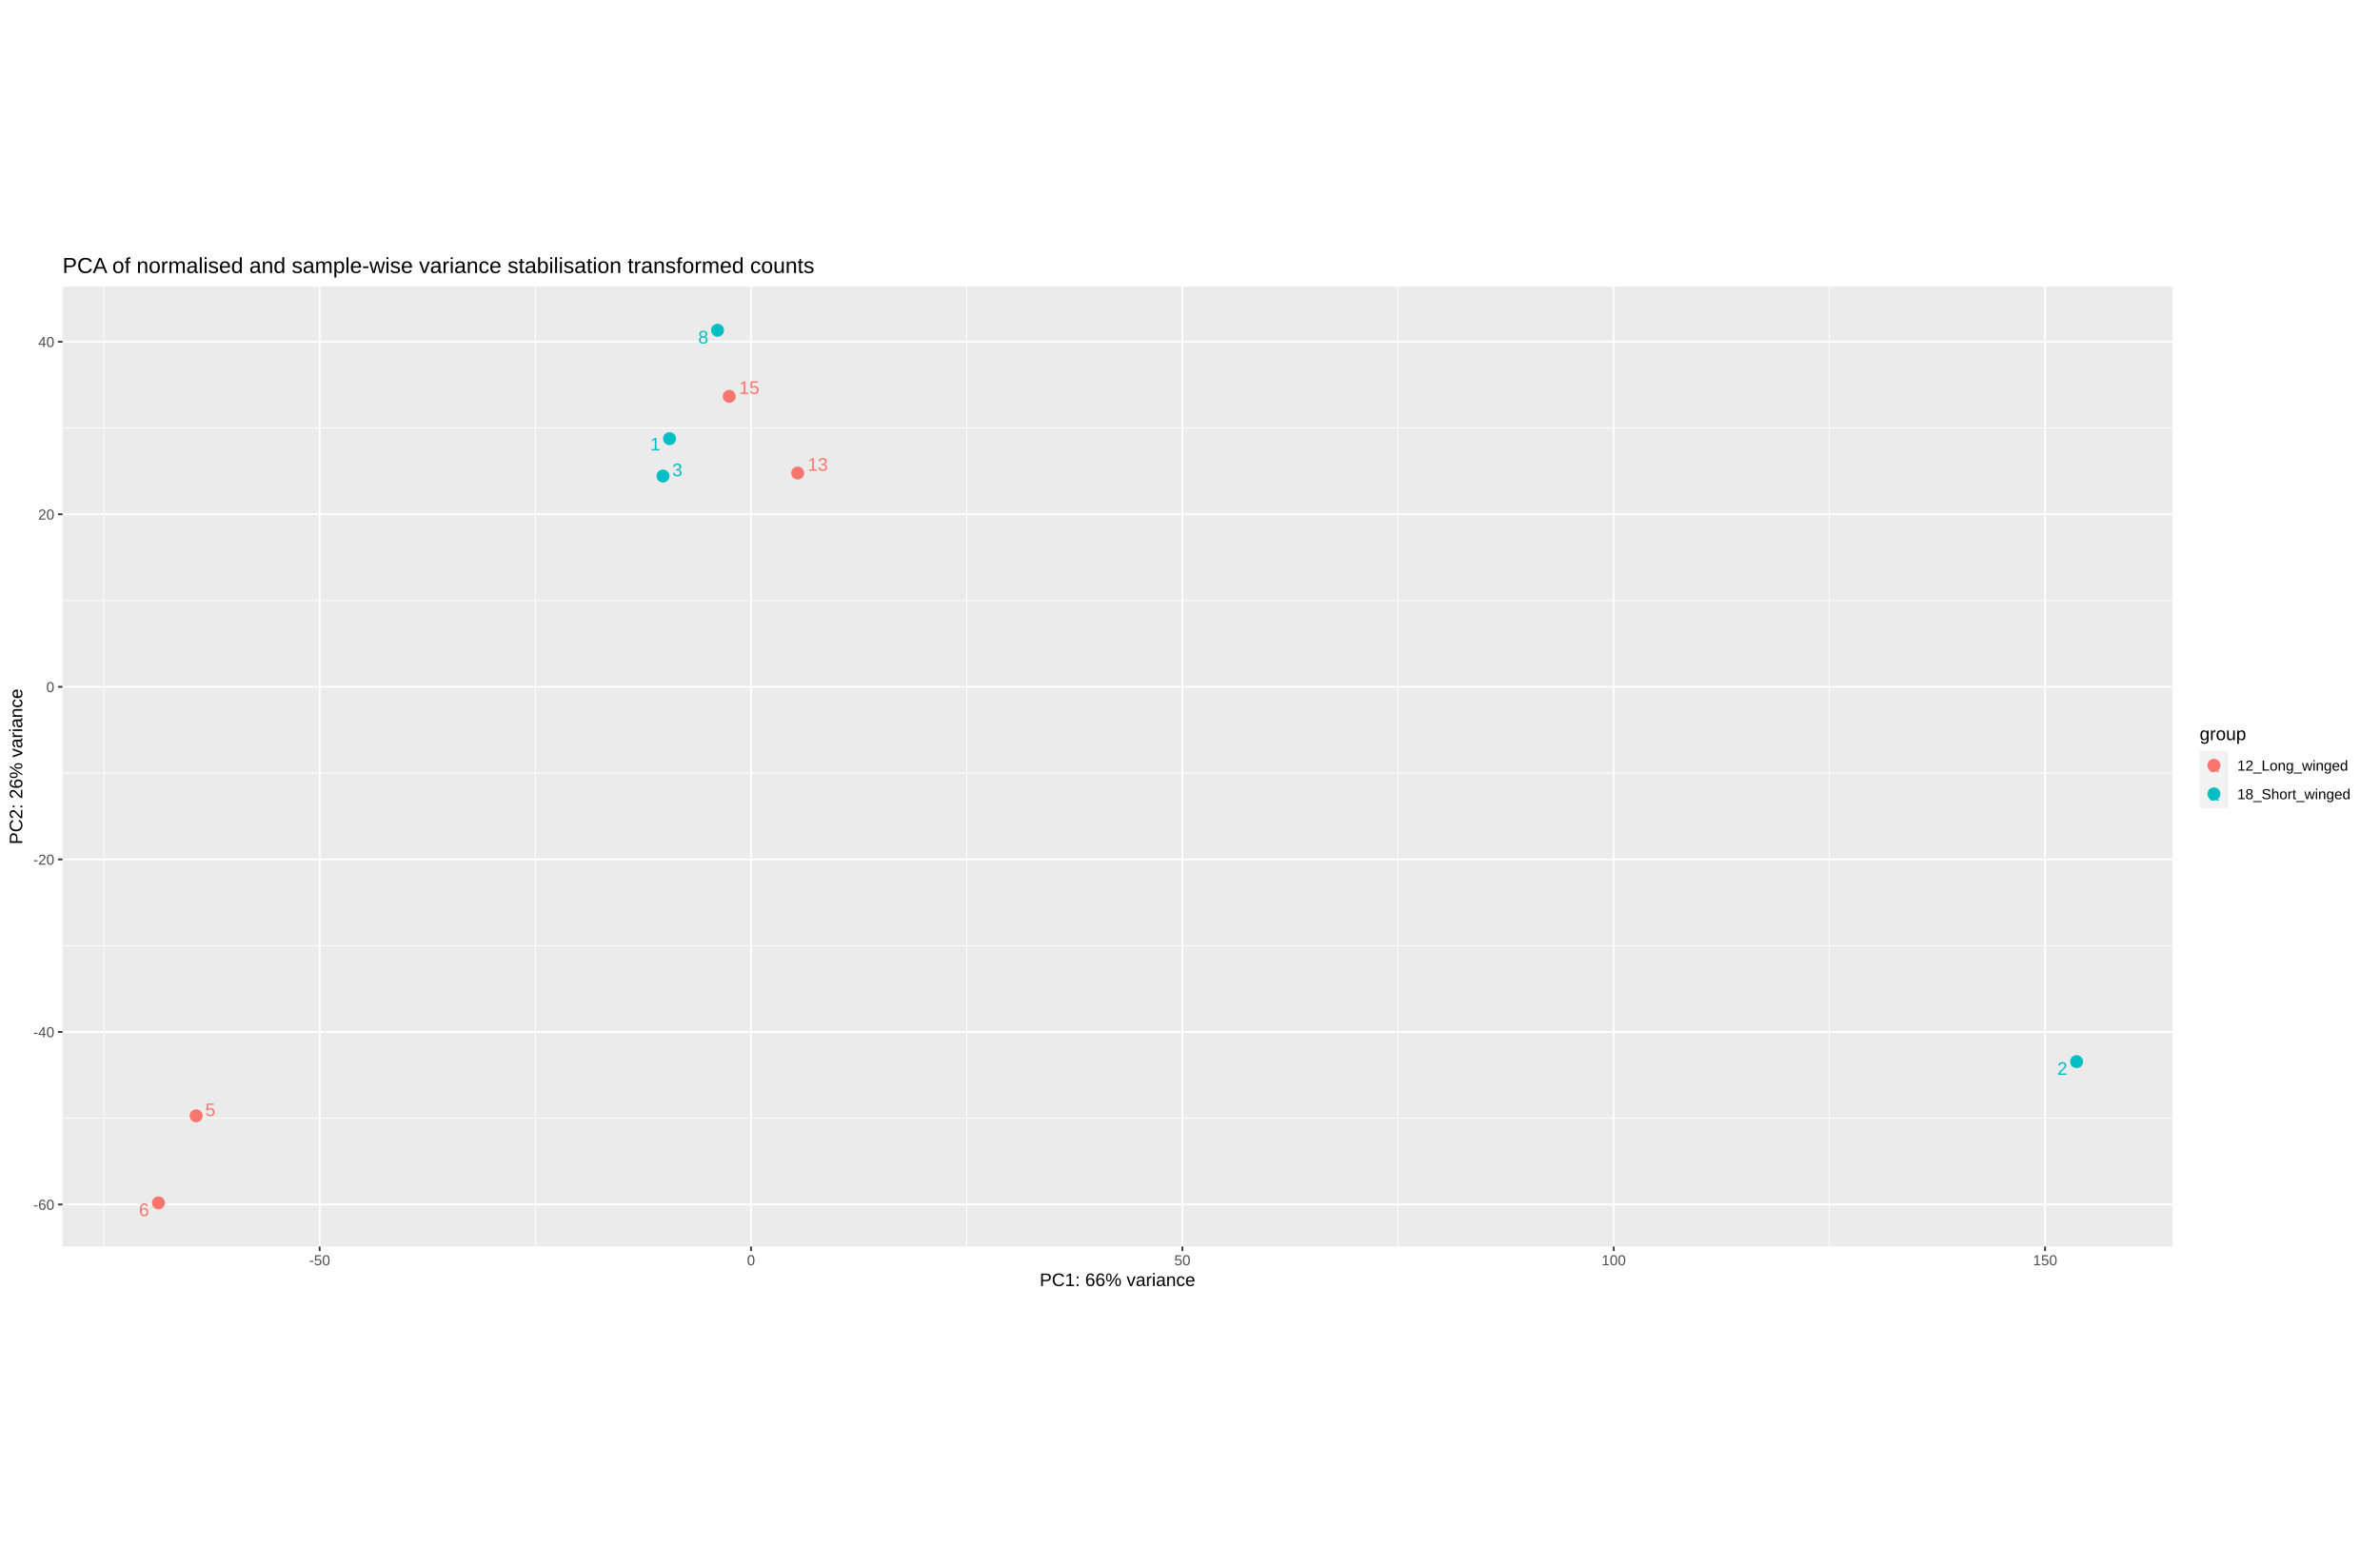
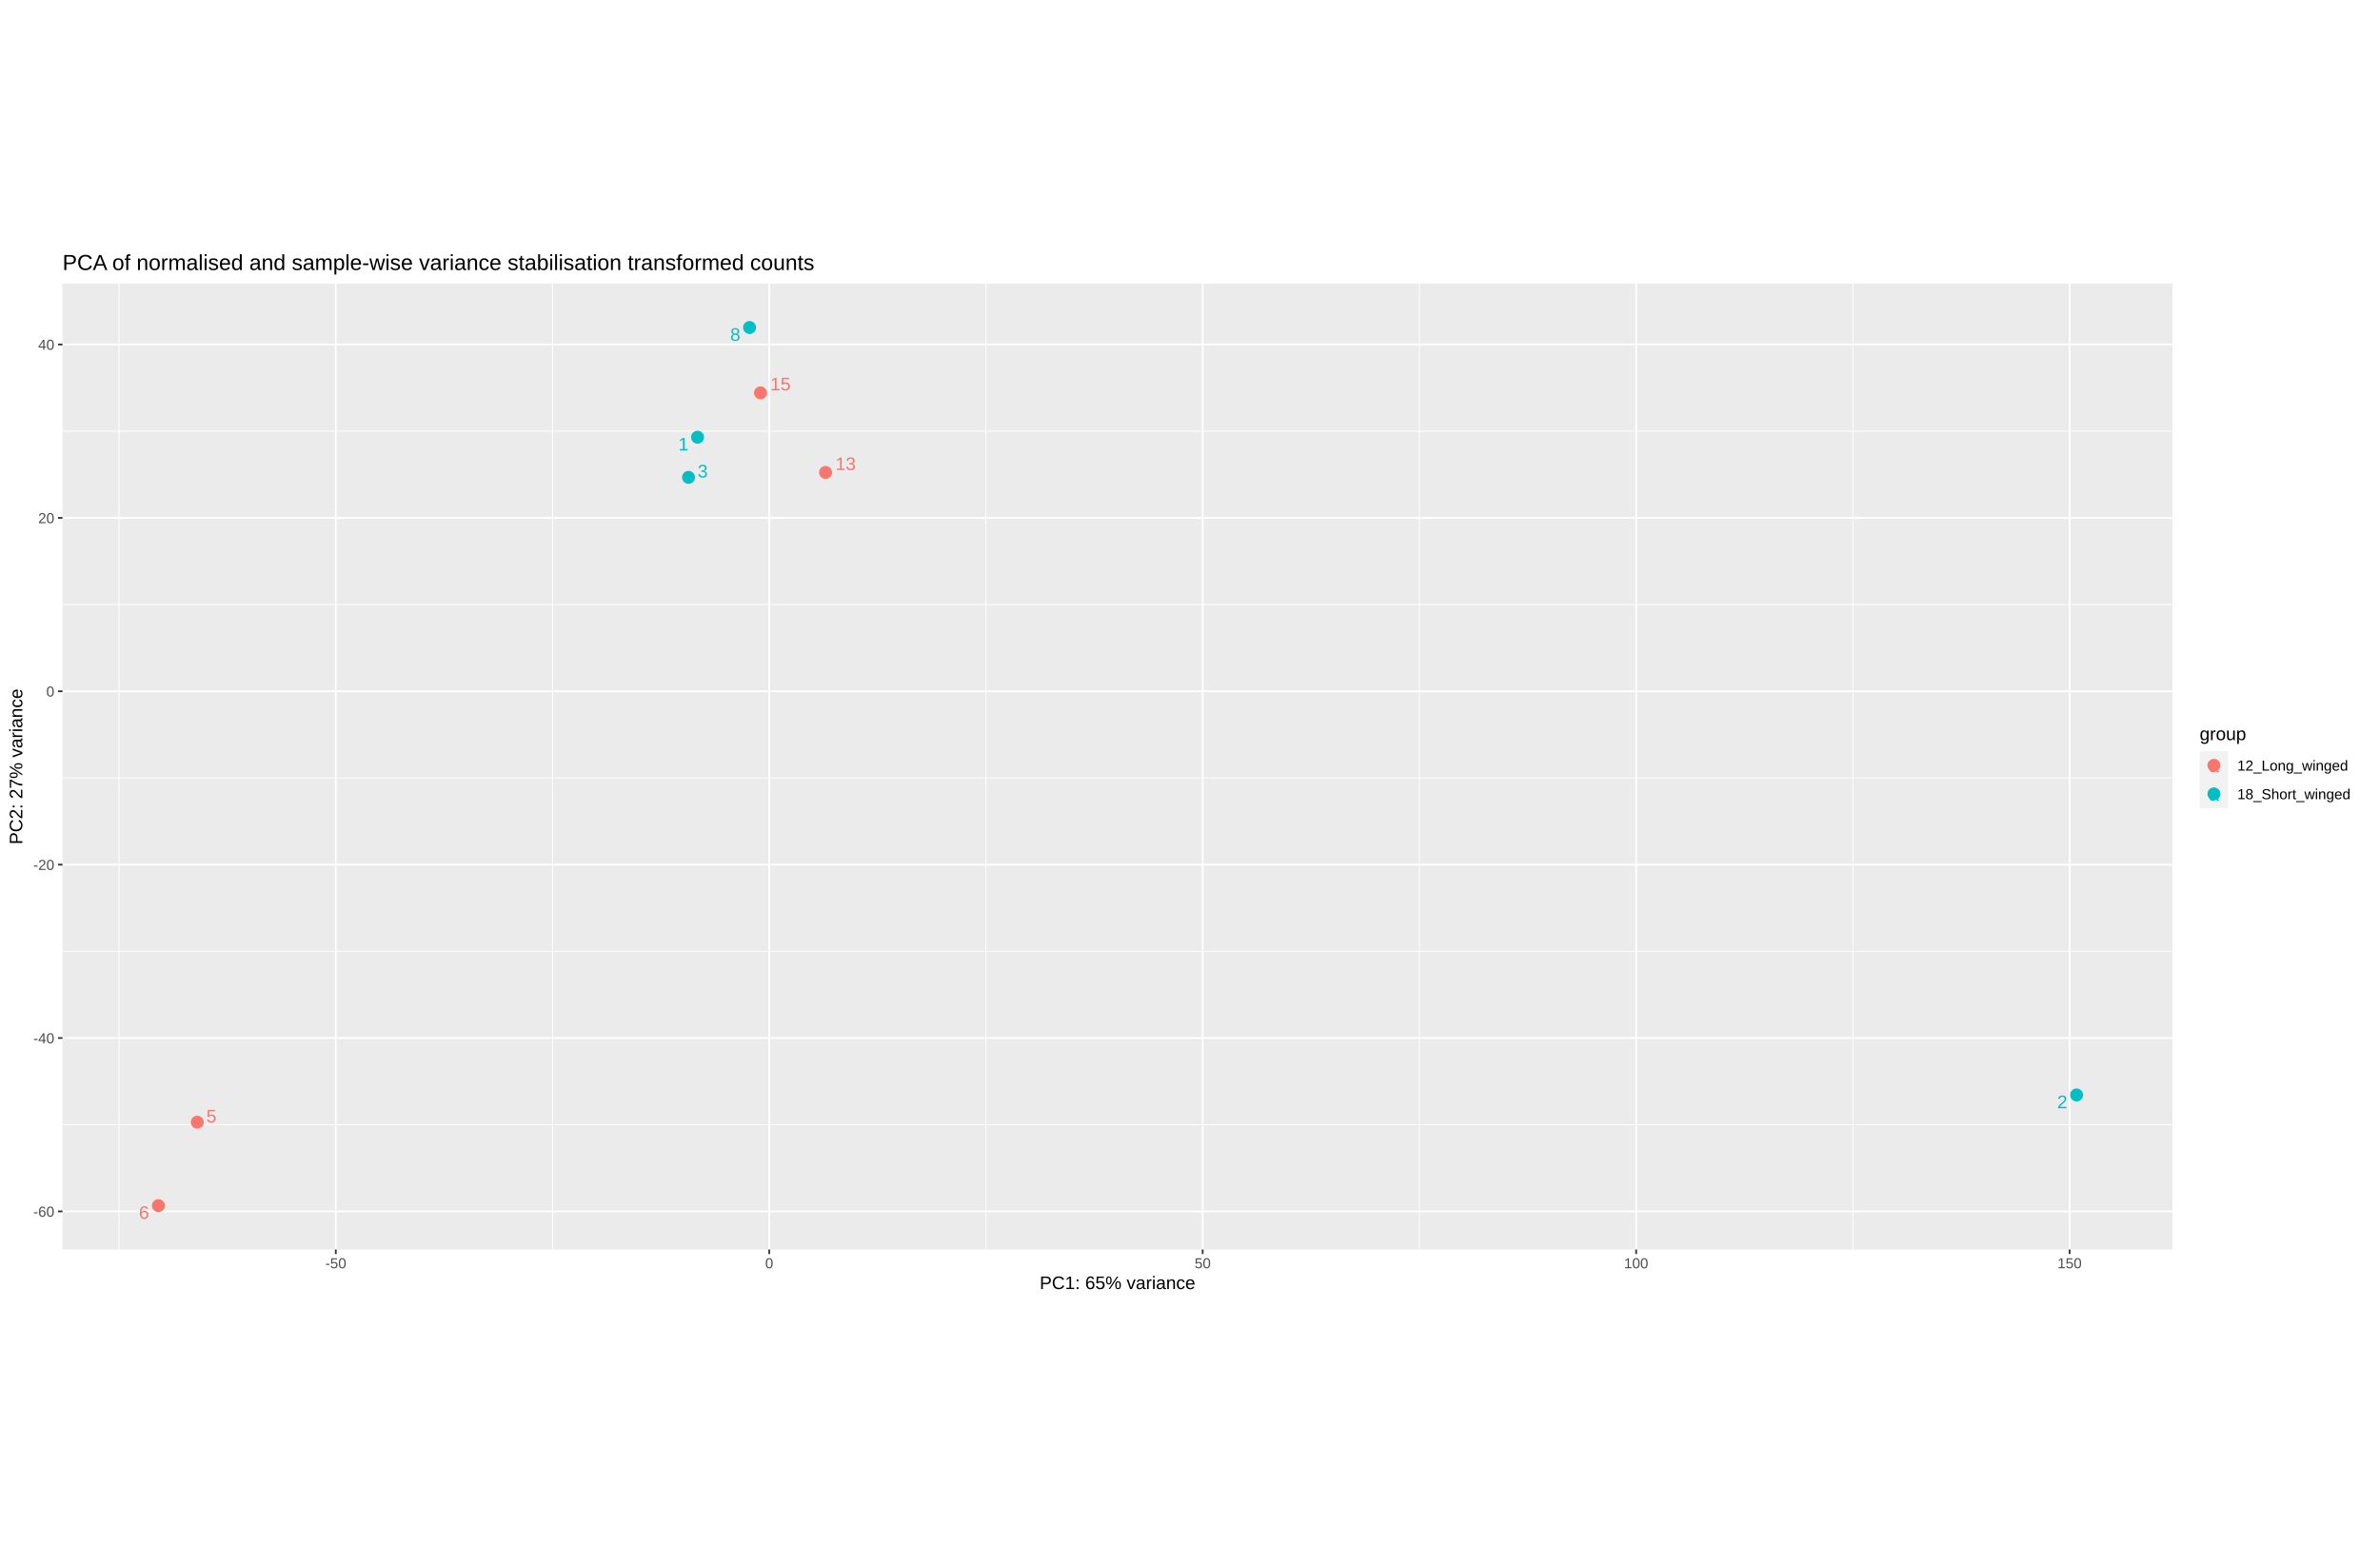
<svg xmlns="http://www.w3.org/2000/svg" class="svglite" width="1440.00pt" height="936.00pt" viewBox="0 0 1440.00 936.00">
  <defs>
    <style type="text/css">
    .svglite line, .svglite polyline, .svglite polygon, .svglite path, .svglite rect, .svglite circle {
      fill: none;
      stroke: #000000;
      stroke-linecap: round;
      stroke-linejoin: round;
      stroke-miterlimit: 10.00;
    }
  </style>
  </defs>
  <rect width="100%" height="100%" style="stroke: none; fill: #FFFFFF;" />
  <defs>
    <clipPath id="cpMC4wMHwxNDQwLjAwfDAuMDB8OTM2LjAw">
      <rect x="0.00" y="0.00" width="1440.00" height="936.00" />
    </clipPath>
  </defs>
  <g clip-path="url(#cpMC4wMHwxNDQwLjAwfDAuMDB8OTM2LjAw)">
</g>
  <defs>
-     <clipPath id="cpMC4wMHwxNDQwLjAwfDE1MC4xMHw3ODUuOTA=">
-       <rect x="0" y="150.10" width="1440.00" height="635.80" />
+     <clipPath id="cpMC4wMHwxNDQwLjAwfDE0OC4yOHw3ODcuNzI=">
+       <rect x="0" y="148.28" width="1440.00" height="639.43" />
    </clipPath>
  </defs>
-   <g clip-path="url(#cpMC4wMHwxNDQwLjAwfDE1MC4xMHw3ODUuOTA=)">
-     <rect x="0" y="150.10" width="1440.00" height="635.80" style="stroke-width: 1.07; stroke: #FFFFFF; fill: #FFFFFF;" />
+   <g clip-path="url(#cpMC4wMHwxNDQwLjAwfDE0OC4yOHw3ODcuNzI=)">
+     <rect x="0" y="148.28" width="1440.00" height="639.43" style="stroke-width: 1.07; stroke: #FFFFFF; fill: #FFFFFF;" />
  </g>
  <g clip-path="url(#cpMC4wMHwxNDQwLjAwfDAuMDB8OTM2LjAw)">
</g>
  <defs>
-     <clipPath id="cpMzcuODN8MTMxNC40NHwxNzMuNDJ8NzU0LjE5">
-       <rect x="37.83" y="173.42" width="1276.62" height="580.77" />
+     <clipPath id="cpMzcuODN8MTMxNC40NHwxNzEuNjF8NzU2LjAx">
+       <rect x="37.83" y="171.61" width="1276.62" height="584.40" />
    </clipPath>
  </defs>
-   <g clip-path="url(#cpMzcuODN8MTMxNC40NHwxNzMuNDJ8NzU0LjE5)">
-     <rect x="37.83" y="173.42" width="1276.62" height="580.77" style="stroke-width: 1.07; stroke: none; fill: #EBEBEB;" />
-     <polyline points="37.83,676.55 1314.44,676.55 " style="stroke-width: 0.53; stroke: #FFFFFF; stroke-linecap: butt;" />
-     <polyline points="37.83,572.16 1314.44,572.16 " style="stroke-width: 0.53; stroke: #FFFFFF; stroke-linecap: butt;" />
-     <polyline points="37.83,467.76 1314.44,467.76 " style="stroke-width: 0.53; stroke: #FFFFFF; stroke-linecap: butt;" />
-     <polyline points="37.83,363.36 1314.44,363.36 " style="stroke-width: 0.53; stroke: #FFFFFF; stroke-linecap: butt;" />
-     <polyline points="37.83,258.97 1314.44,258.97 " style="stroke-width: 0.53; stroke: #FFFFFF; stroke-linecap: butt;" />
-     <polyline points="62.92,754.19 62.92,173.42 " style="stroke-width: 0.53; stroke: #FFFFFF; stroke-linecap: butt;" />
-     <polyline points="323.91,754.19 323.91,173.42 " style="stroke-width: 0.53; stroke: #FFFFFF; stroke-linecap: butt;" />
-     <polyline points="584.90,754.19 584.90,173.42 " style="stroke-width: 0.53; stroke: #FFFFFF; stroke-linecap: butt;" />
-     <polyline points="845.88,754.19 845.88,173.42 " style="stroke-width: 0.53; stroke: #FFFFFF; stroke-linecap: butt;" />
-     <polyline points="1106.87,754.19 1106.87,173.42 " style="stroke-width: 0.53; stroke: #FFFFFF; stroke-linecap: butt;" />
-     <polyline points="37.83,728.75 1314.44,728.75 " style="stroke-width: 1.07; stroke: #FFFFFF; stroke-linecap: butt;" />
-     <polyline points="37.83,624.35 1314.44,624.35 " style="stroke-width: 1.07; stroke: #FFFFFF; stroke-linecap: butt;" />
-     <polyline points="37.83,519.96 1314.44,519.96 " style="stroke-width: 1.07; stroke: #FFFFFF; stroke-linecap: butt;" />
-     <polyline points="37.83,415.56 1314.44,415.56 " style="stroke-width: 1.07; stroke: #FFFFFF; stroke-linecap: butt;" />
-     <polyline points="37.83,311.17 1314.44,311.17 " style="stroke-width: 1.07; stroke: #FFFFFF; stroke-linecap: butt;" />
-     <polyline points="37.83,206.77 1314.44,206.77 " style="stroke-width: 1.07; stroke: #FFFFFF; stroke-linecap: butt;" />
-     <polyline points="193.41,754.19 193.41,173.42 " style="stroke-width: 1.07; stroke: #FFFFFF; stroke-linecap: butt;" />
-     <polyline points="454.40,754.19 454.40,173.42 " style="stroke-width: 1.07; stroke: #FFFFFF; stroke-linecap: butt;" />
-     <polyline points="715.39,754.19 715.39,173.42 " style="stroke-width: 1.07; stroke: #FFFFFF; stroke-linecap: butt;" />
-     <polyline points="976.38,754.19 976.38,173.42 " style="stroke-width: 1.07; stroke: #FFFFFF; stroke-linecap: butt;" />
-     <polyline points="1237.37,754.19 1237.37,173.42 " style="stroke-width: 1.07; stroke: #FFFFFF; stroke-linecap: butt;" />
-     <circle cx="118.68" cy="675.11" r="3.56" style="stroke-width: 0.71; stroke: #F8766D; fill: #F8766D;" />
-     <circle cx="95.85" cy="727.79" r="3.56" style="stroke-width: 0.71; stroke: #F8766D; fill: #F8766D;" />
-     <circle cx="482.64" cy="286.22" r="3.56" style="stroke-width: 0.71; stroke: #F8766D; fill: #F8766D;" />
-     <circle cx="441.23" cy="239.81" r="3.56" style="stroke-width: 0.71; stroke: #F8766D; fill: #F8766D;" />
-     <circle cx="405.11" cy="265.41" r="3.56" style="stroke-width: 0.71; stroke: #00BFC4; fill: #00BFC4;" />
-     <circle cx="1256.42" cy="642.32" r="3.56" style="stroke-width: 0.71; stroke: #00BFC4; fill: #00BFC4;" />
-     <circle cx="401.14" cy="288.02" r="3.56" style="stroke-width: 0.71; stroke: #00BFC4; fill: #00BFC4;" />
-     <circle cx="434.14" cy="199.82" r="3.56" style="stroke-width: 0.71; stroke: #00BFC4; fill: #00BFC4;" />
-     <text x="127.24" y="675.30" text-anchor="middle" style="font-size: 11.04px; fill: #F8766D; font-family: Arial;" textLength="7.02px" lengthAdjust="spacingAndGlyphs">5</text>
-     <text x="87.13" y="735.78" text-anchor="middle" style="font-size: 11.04px; fill: #F8766D; font-family: Arial;" textLength="7.02px" lengthAdjust="spacingAndGlyphs">6</text>
-     <text x="494.77" y="284.83" text-anchor="middle" style="font-size: 11.04px; fill: #F8766D; font-family: Arial;" textLength="14.04px" lengthAdjust="spacingAndGlyphs">13</text>
-     <text x="453.31" y="238.35" text-anchor="middle" style="font-size: 11.04px; fill: #F8766D; font-family: Arial;" textLength="14.04px" lengthAdjust="spacingAndGlyphs">15</text>
-     <text x="396.48" y="272.52" text-anchor="middle" style="font-size: 11.04px; fill: #00BFC4; font-family: Arial;" textLength="7.02px" lengthAdjust="spacingAndGlyphs">1</text>
-     <text x="1247.78" y="650.32" text-anchor="middle" style="font-size: 11.04px; fill: #00BFC4; font-family: Arial;" textLength="7.02px" lengthAdjust="spacingAndGlyphs">2</text>
-     <text x="409.80" y="288.14" text-anchor="middle" style="font-size: 11.04px; fill: #00BFC4; font-family: Arial;" textLength="7.02px" lengthAdjust="spacingAndGlyphs">3</text>
-     <text x="425.49" y="207.83" text-anchor="middle" style="font-size: 11.04px; fill: #00BFC4; font-family: Arial;" textLength="7.02px" lengthAdjust="spacingAndGlyphs">8</text>
+   <g clip-path="url(#cpMzcuODN8MTMxNC40NHwxNzEuNjF8NzU2LjAx)">
+     <rect x="37.83" y="171.61" width="1276.62" height="584.40" style="stroke-width: 1.07; stroke: none; fill: #EBEBEB;" />
+     <polyline points="37.83,680.50 1314.44,680.50 " style="stroke-width: 0.53; stroke: #FFFFFF; stroke-linecap: butt;" />
+     <polyline points="37.83,575.60 1314.44,575.60 " style="stroke-width: 0.53; stroke: #FFFFFF; stroke-linecap: butt;" />
+     <polyline points="37.83,470.69 1314.44,470.69 " style="stroke-width: 0.53; stroke: #FFFFFF; stroke-linecap: butt;" />
+     <polyline points="37.83,365.79 1314.44,365.79 " style="stroke-width: 0.53; stroke: #FFFFFF; stroke-linecap: butt;" />
+     <polyline points="37.83,260.89 1314.44,260.89 " style="stroke-width: 0.53; stroke: #FFFFFF; stroke-linecap: butt;" />
+     <polyline points="72.04,756.01 72.04,171.61 " style="stroke-width: 0.53; stroke: #FFFFFF; stroke-linecap: butt;" />
+     <polyline points="334.30,756.01 334.30,171.61 " style="stroke-width: 0.53; stroke: #FFFFFF; stroke-linecap: butt;" />
+     <polyline points="596.55,756.01 596.55,171.61 " style="stroke-width: 0.53; stroke: #FFFFFF; stroke-linecap: butt;" />
+     <polyline points="858.81,756.01 858.81,171.61 " style="stroke-width: 0.53; stroke: #FFFFFF; stroke-linecap: butt;" />
+     <polyline points="1121.07,756.01 1121.07,171.61 " style="stroke-width: 0.53; stroke: #FFFFFF; stroke-linecap: butt;" />
+     <polyline points="37.83,732.95 1314.44,732.95 " style="stroke-width: 1.07; stroke: #FFFFFF; stroke-linecap: butt;" />
+     <polyline points="37.83,628.05 1314.44,628.05 " style="stroke-width: 1.07; stroke: #FFFFFF; stroke-linecap: butt;" />
+     <polyline points="37.83,523.15 1314.44,523.15 " style="stroke-width: 1.07; stroke: #FFFFFF; stroke-linecap: butt;" />
+     <polyline points="37.83,418.24 1314.44,418.24 " style="stroke-width: 1.07; stroke: #FFFFFF; stroke-linecap: butt;" />
+     <polyline points="37.83,313.34 1314.44,313.34 " style="stroke-width: 1.07; stroke: #FFFFFF; stroke-linecap: butt;" />
+     <polyline points="37.83,208.44 1314.44,208.44 " style="stroke-width: 1.07; stroke: #FFFFFF; stroke-linecap: butt;" />
+     <polyline points="203.17,756.01 203.17,171.61 " style="stroke-width: 1.07; stroke: #FFFFFF; stroke-linecap: butt;" />
+     <polyline points="465.42,756.01 465.42,171.61 " style="stroke-width: 1.07; stroke: #FFFFFF; stroke-linecap: butt;" />
+     <polyline points="727.68,756.01 727.68,171.61 " style="stroke-width: 1.07; stroke: #FFFFFF; stroke-linecap: butt;" />
+     <polyline points="989.94,756.01 989.94,171.61 " style="stroke-width: 1.07; stroke: #FFFFFF; stroke-linecap: butt;" />
+     <polyline points="1252.20,756.01 1252.20,171.61 " style="stroke-width: 1.07; stroke: #FFFFFF; stroke-linecap: butt;" />
+     <circle cx="119.35" cy="678.97" r="3.56" style="stroke-width: 0.71; stroke: #F8766D; fill: #F8766D;" />
+     <circle cx="95.85" cy="729.45" r="3.56" style="stroke-width: 0.71; stroke: #F8766D; fill: #F8766D;" />
+     <circle cx="499.50" cy="285.84" r="3.56" style="stroke-width: 0.71; stroke: #F8766D; fill: #F8766D;" />
+     <circle cx="460.13" cy="237.69" r="3.56" style="stroke-width: 0.71; stroke: #F8766D; fill: #F8766D;" />
+     <circle cx="422.04" cy="264.53" r="3.56" style="stroke-width: 0.71; stroke: #00BFC4; fill: #00BFC4;" />
+     <circle cx="1256.42" cy="662.48" r="3.56" style="stroke-width: 0.71; stroke: #00BFC4; fill: #00BFC4;" />
+     <circle cx="416.60" cy="288.81" r="3.56" style="stroke-width: 0.71; stroke: #00BFC4; fill: #00BFC4;" />
+     <circle cx="453.52" cy="198.17" r="3.56" style="stroke-width: 0.71; stroke: #00BFC4; fill: #00BFC4;" />
+     <text x="127.91" y="679.13" text-anchor="middle" style="font-size: 11.04px; fill: #F8766D; font-family: Arial;" textLength="7.02px" lengthAdjust="spacingAndGlyphs">5</text>
+     <text x="87.13" y="737.46" text-anchor="middle" style="font-size: 11.04px; fill: #F8766D; font-family: Arial;" textLength="7.02px" lengthAdjust="spacingAndGlyphs">6</text>
+     <text x="511.63" y="284.41" text-anchor="middle" style="font-size: 11.04px; fill: #F8766D; font-family: Arial;" textLength="14.04px" lengthAdjust="spacingAndGlyphs">13</text>
+     <text x="472.21" y="236.18" text-anchor="middle" style="font-size: 11.04px; fill: #F8766D; font-family: Arial;" textLength="14.04px" lengthAdjust="spacingAndGlyphs">15</text>
+     <text x="413.49" y="272.52" text-anchor="middle" style="font-size: 11.04px; fill: #00BFC4; font-family: Arial;" textLength="7.02px" lengthAdjust="spacingAndGlyphs">1</text>
+     <text x="1247.77" y="670.52" text-anchor="middle" style="font-size: 11.04px; fill: #00BFC4; font-family: Arial;" textLength="7.02px" lengthAdjust="spacingAndGlyphs">2</text>
+     <text x="425.17" y="288.91" text-anchor="middle" style="font-size: 11.04px; fill: #00BFC4; font-family: Arial;" textLength="7.02px" lengthAdjust="spacingAndGlyphs">3</text>
+     <text x="444.88" y="206.20" text-anchor="middle" style="font-size: 11.04px; fill: #00BFC4; font-family: Arial;" textLength="7.02px" lengthAdjust="spacingAndGlyphs">8</text>
  </g>
  <g clip-path="url(#cpMC4wMHwxNDQwLjAwfDAuMDB8OTM2LjAw)">
-     <text x="32.89" y="731.96" text-anchor="end" style="font-size: 8.80px; fill: #4D4D4D; font-family: Arial;" textLength="14.36px" lengthAdjust="spacingAndGlyphs">-60</text>
-     <text x="32.89" y="627.56" text-anchor="end" style="font-size: 8.80px; fill: #4D4D4D; font-family: Arial;" textLength="14.36px" lengthAdjust="spacingAndGlyphs">-40</text>
-     <text x="32.89" y="523.17" text-anchor="end" style="font-size: 8.80px; fill: #4D4D4D; font-family: Arial;" textLength="14.36px" lengthAdjust="spacingAndGlyphs">-20</text>
-     <text x="32.89" y="418.77" text-anchor="end" style="font-size: 8.80px; fill: #4D4D4D; font-family: Arial;" textLength="5.59px" lengthAdjust="spacingAndGlyphs">0</text>
-     <text x="32.89" y="314.37" text-anchor="end" style="font-size: 8.80px; fill: #4D4D4D; font-family: Arial;" textLength="11.19px" lengthAdjust="spacingAndGlyphs">20</text>
-     <text x="32.89" y="209.98" text-anchor="end" style="font-size: 8.80px; fill: #4D4D4D; font-family: Arial;" textLength="11.19px" lengthAdjust="spacingAndGlyphs">40</text>
-     <polyline points="35.09,728.75 37.83,728.75 " style="stroke-width: 1.07; stroke: #333333; stroke-linecap: butt;" />
-     <polyline points="35.09,624.35 37.83,624.35 " style="stroke-width: 1.07; stroke: #333333; stroke-linecap: butt;" />
-     <polyline points="35.09,519.96 37.83,519.96 " style="stroke-width: 1.07; stroke: #333333; stroke-linecap: butt;" />
-     <polyline points="35.09,415.56 37.83,415.56 " style="stroke-width: 1.07; stroke: #333333; stroke-linecap: butt;" />
-     <polyline points="35.09,311.17 37.83,311.17 " style="stroke-width: 1.07; stroke: #333333; stroke-linecap: butt;" />
-     <polyline points="35.09,206.77 37.83,206.77 " style="stroke-width: 1.07; stroke: #333333; stroke-linecap: butt;" />
-     <polyline points="193.41,756.93 193.41,754.19 " style="stroke-width: 1.07; stroke: #333333; stroke-linecap: butt;" />
-     <polyline points="454.40,756.93 454.40,754.19 " style="stroke-width: 1.07; stroke: #333333; stroke-linecap: butt;" />
-     <polyline points="715.39,756.93 715.39,754.19 " style="stroke-width: 1.07; stroke: #333333; stroke-linecap: butt;" />
-     <polyline points="976.38,756.93 976.38,754.19 " style="stroke-width: 1.07; stroke: #333333; stroke-linecap: butt;" />
-     <polyline points="1237.37,756.93 1237.37,754.19 " style="stroke-width: 1.07; stroke: #333333; stroke-linecap: butt;" />
-     <text x="193.41" y="765.54" text-anchor="middle" style="font-size: 8.80px; fill: #4D4D4D; font-family: Arial;" textLength="14.36px" lengthAdjust="spacingAndGlyphs">-50</text>
-     <text x="454.40" y="765.54" text-anchor="middle" style="font-size: 8.80px; fill: #4D4D4D; font-family: Arial;" textLength="5.59px" lengthAdjust="spacingAndGlyphs">0</text>
-     <text x="715.39" y="765.54" text-anchor="middle" style="font-size: 8.80px; fill: #4D4D4D; font-family: Arial;" textLength="11.19px" lengthAdjust="spacingAndGlyphs">50</text>
-     <text x="976.38" y="765.54" text-anchor="middle" style="font-size: 8.80px; fill: #4D4D4D; font-family: Arial;" textLength="16.78px" lengthAdjust="spacingAndGlyphs">100</text>
-     <text x="1237.37" y="765.54" text-anchor="middle" style="font-size: 8.80px; fill: #4D4D4D; font-family: Arial;" textLength="16.78px" lengthAdjust="spacingAndGlyphs">150</text>
-     <text x="676.13" y="778.13" text-anchor="middle" style="font-size: 11.00px; font-family: Arial;" textLength="103.82px" lengthAdjust="spacingAndGlyphs">PC1: 66% variance</text>
-     <text transform="translate(13.50,463.81) rotate(-90)" text-anchor="middle" style="font-size: 11.00px; font-family: Arial;" textLength="103.82px" lengthAdjust="spacingAndGlyphs">PC2: 26% variance</text>
+     <text x="32.89" y="736.16" text-anchor="end" style="font-size: 8.80px; fill: #4D4D4D; font-family: Arial;" textLength="14.36px" lengthAdjust="spacingAndGlyphs">-60</text>
+     <text x="32.89" y="631.26" text-anchor="end" style="font-size: 8.80px; fill: #4D4D4D; font-family: Arial;" textLength="14.36px" lengthAdjust="spacingAndGlyphs">-40</text>
+     <text x="32.89" y="526.35" text-anchor="end" style="font-size: 8.80px; fill: #4D4D4D; font-family: Arial;" textLength="14.36px" lengthAdjust="spacingAndGlyphs">-20</text>
+     <text x="32.89" y="421.45" text-anchor="end" style="font-size: 8.80px; fill: #4D4D4D; font-family: Arial;" textLength="5.59px" lengthAdjust="spacingAndGlyphs">0</text>
+     <text x="32.89" y="316.55" text-anchor="end" style="font-size: 8.80px; fill: #4D4D4D; font-family: Arial;" textLength="11.19px" lengthAdjust="spacingAndGlyphs">20</text>
+     <text x="32.89" y="211.64" text-anchor="end" style="font-size: 8.80px; fill: #4D4D4D; font-family: Arial;" textLength="11.19px" lengthAdjust="spacingAndGlyphs">40</text>
+     <polyline points="35.09,732.95 37.83,732.95 " style="stroke-width: 1.07; stroke: #333333; stroke-linecap: butt;" />
+     <polyline points="35.09,628.05 37.83,628.05 " style="stroke-width: 1.07; stroke: #333333; stroke-linecap: butt;" />
+     <polyline points="35.09,523.15 37.83,523.15 " style="stroke-width: 1.07; stroke: #333333; stroke-linecap: butt;" />
+     <polyline points="35.09,418.24 37.83,418.24 " style="stroke-width: 1.07; stroke: #333333; stroke-linecap: butt;" />
+     <polyline points="35.09,313.34 37.83,313.34 " style="stroke-width: 1.07; stroke: #333333; stroke-linecap: butt;" />
+     <polyline points="35.09,208.44 37.83,208.44 " style="stroke-width: 1.07; stroke: #333333; stroke-linecap: butt;" />
+     <polyline points="203.17,758.75 203.17,756.01 " style="stroke-width: 1.07; stroke: #333333; stroke-linecap: butt;" />
+     <polyline points="465.42,758.75 465.42,756.01 " style="stroke-width: 1.07; stroke: #333333; stroke-linecap: butt;" />
+     <polyline points="727.68,758.75 727.68,756.01 " style="stroke-width: 1.07; stroke: #333333; stroke-linecap: butt;" />
+     <polyline points="989.94,758.75 989.94,756.01 " style="stroke-width: 1.07; stroke: #333333; stroke-linecap: butt;" />
+     <polyline points="1252.20,758.75 1252.20,756.01 " style="stroke-width: 1.07; stroke: #333333; stroke-linecap: butt;" />
+     <text x="203.17" y="767.36" text-anchor="middle" style="font-size: 8.80px; fill: #4D4D4D; font-family: Arial;" textLength="14.36px" lengthAdjust="spacingAndGlyphs">-50</text>
+     <text x="465.42" y="767.36" text-anchor="middle" style="font-size: 8.80px; fill: #4D4D4D; font-family: Arial;" textLength="5.59px" lengthAdjust="spacingAndGlyphs">0</text>
+     <text x="727.68" y="767.36" text-anchor="middle" style="font-size: 8.80px; fill: #4D4D4D; font-family: Arial;" textLength="11.19px" lengthAdjust="spacingAndGlyphs">50</text>
+     <text x="989.94" y="767.36" text-anchor="middle" style="font-size: 8.80px; fill: #4D4D4D; font-family: Arial;" textLength="16.78px" lengthAdjust="spacingAndGlyphs">100</text>
+     <text x="1252.20" y="767.36" text-anchor="middle" style="font-size: 8.80px; fill: #4D4D4D; font-family: Arial;" textLength="16.78px" lengthAdjust="spacingAndGlyphs">150</text>
+     <text x="676.13" y="779.95" text-anchor="middle" style="font-size: 11.00px; font-family: Arial;" textLength="103.82px" lengthAdjust="spacingAndGlyphs">PC1: 65% variance</text>
+     <text transform="translate(13.50,463.81) rotate(-90)" text-anchor="middle" style="font-size: 11.00px; font-family: Arial;" textLength="103.82px" lengthAdjust="spacingAndGlyphs">PC2: 27% variance</text>
    <rect x="1325.40" y="433.15" width="109.12" height="61.31" style="stroke-width: 1.07; stroke: none; fill: #FFFFFF;" />
    <text x="1330.88" y="447.80" style="font-size: 11.00px; font-family: Arial;" textLength="31.95px" lengthAdjust="spacingAndGlyphs">group</text>
    <rect x="1330.88" y="454.42" width="17.28" height="17.28" style="stroke-width: 1.07; stroke: none; fill: #F2F2F2;" />
    <circle cx="1339.52" cy="463.06" r="3.56" style="stroke-width: 0.71; stroke: #F8766D; fill: #F8766D;" />
    <text x="1339.52" y="467.08" text-anchor="middle" style="font-size: 11.04px; fill: #F8766D; font-family: Arial;" textLength="6.76px" lengthAdjust="spacingAndGlyphs">a</text>
    <rect x="1330.88" y="471.70" width="17.28" height="17.28" style="stroke-width: 1.07; stroke: none; fill: #F2F2F2;" />
    <circle cx="1339.52" cy="480.34" r="3.56" style="stroke-width: 0.71; stroke: #00BFC4; fill: #00BFC4;" />
    <text x="1339.52" y="484.36" text-anchor="middle" style="font-size: 11.04px; fill: #00BFC4; font-family: Arial;" textLength="6.76px" lengthAdjust="spacingAndGlyphs">a</text>
    <text x="1353.64" y="466.27" style="font-size: 8.80px; font-family: Arial;" textLength="73.09px" lengthAdjust="spacingAndGlyphs">12_Long_winged</text>
    <text x="1353.64" y="483.55" style="font-size: 8.80px; font-family: Arial;" textLength="75.40px" lengthAdjust="spacingAndGlyphs">18_Short_winged</text>
-     <text x="37.83" y="165.20" style="font-size: 13.20px; font-family: Arial;" textLength="514.37px" lengthAdjust="spacingAndGlyphs">PCA of normalised and sample-wise variance stabilisation transformed counts</text>
+     <text x="37.83" y="163.38" style="font-size: 13.20px; font-family: Arial;" textLength="514.37px" lengthAdjust="spacingAndGlyphs">PCA of normalised and sample-wise variance stabilisation transformed counts</text>
  </g>
</svg>
